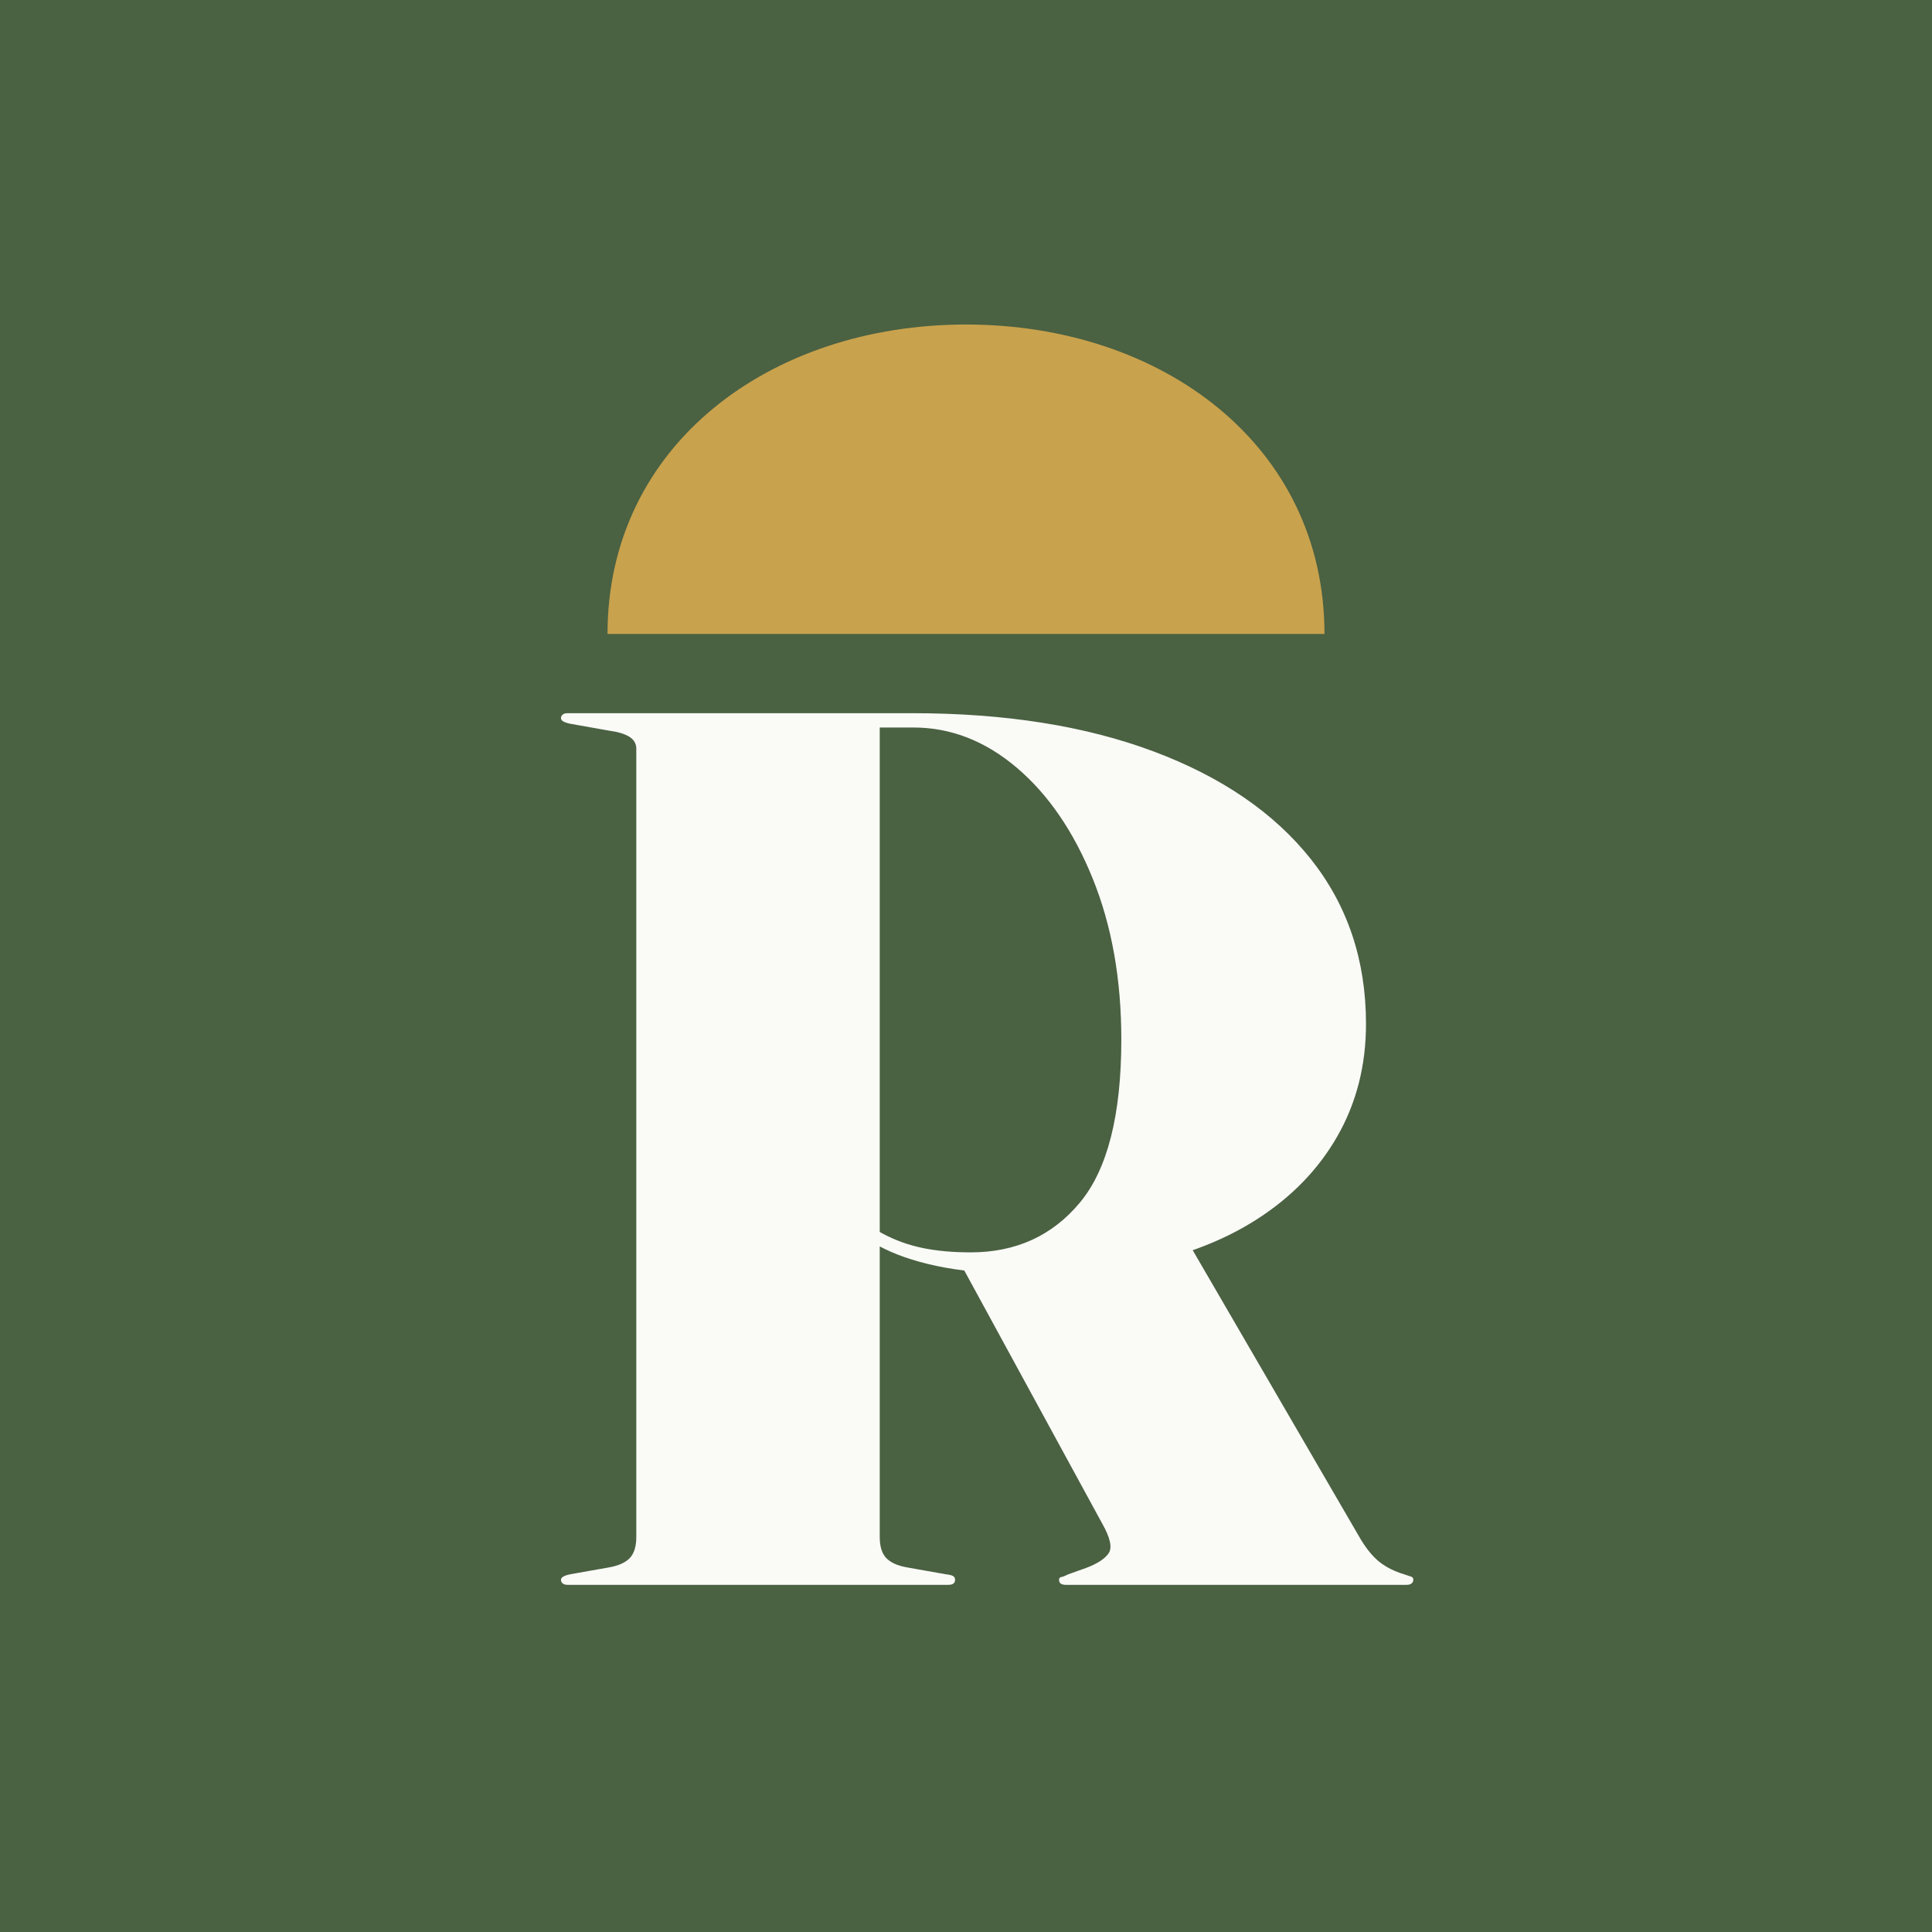
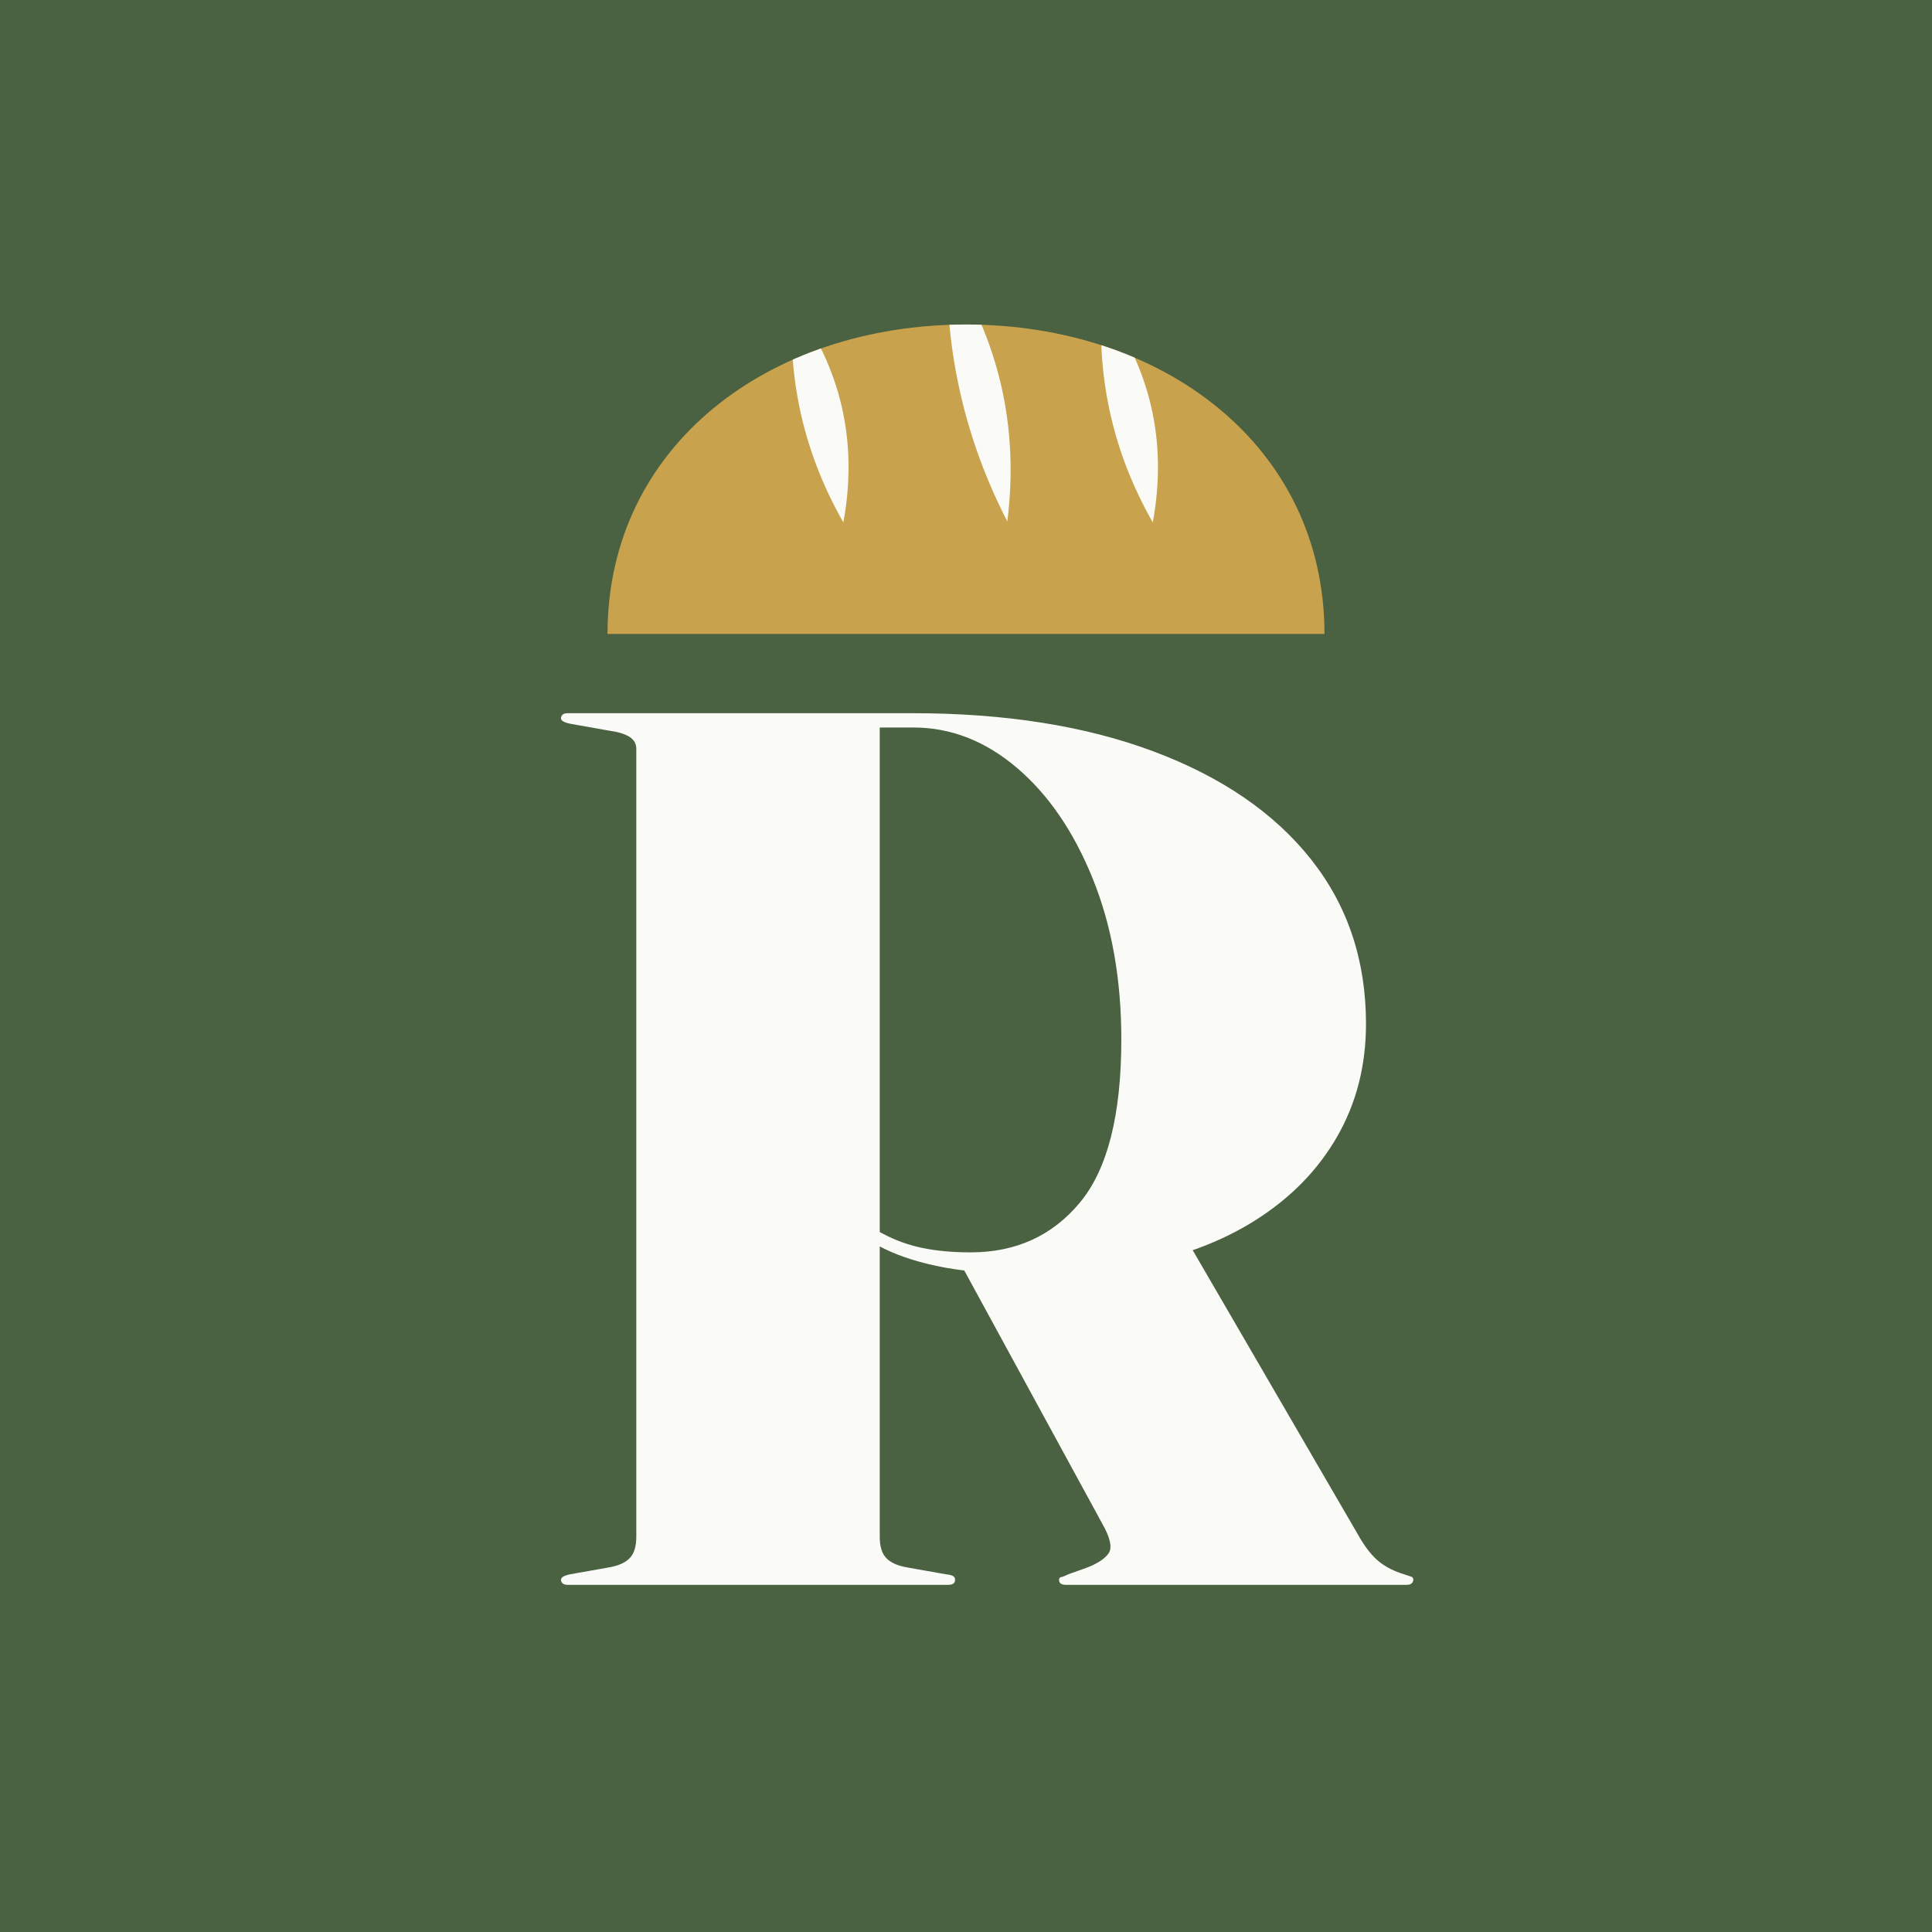
<svg xmlns="http://www.w3.org/2000/svg" viewBox="0 0 1024 1024">
  <rect width="1024" height="1024" fill="#4A6142" />
-   <g transform="">
-     <path d="M322 336 C322 236 408 172 512 172 C616 172 702 236 702 336 Z" fill="#C9A24D" />
-     <path transform="translate(276.2 840) scale(0.33 -0.33)" d="M1357 901Q1357 801 1311.0 720.5Q1265 640 1180.0 586.0Q1095 532 976 511Q953 507 928.5 504.0Q904 501 879.0 500.0Q854 499 827 499Q738 499 681.0 509.5Q624 520 584.0 539.5Q544 559 508 586L520 605Q551 580 581.0 564.0Q611 548 645.0 541.0Q679 534 722 534Q831 534 897.5 614.0Q964 694 964 876Q964 1021 918.0 1134.5Q872 1248 796.0 1312.5Q720 1377 630 1377H576V77Q576 54 586.5 43.0Q597 32 620 28L682 17Q691 16 694.0 14.0Q697 12 697 8Q697 0 686 0H75Q69 0 66.5 2.5Q64 5 64 8Q64 14 79 17L141 28Q164 32 174.5 43.0Q185 54 185 77V1343Q185 1355 174.0 1362.0Q163 1369 141 1372L79 1383Q64 1386 64 1392Q64 1395 66.5 1397.5Q69 1400 75 1400H628Q852 1400 1016.0 1338.5Q1180 1277 1268.5 1165.5Q1357 1054 1357 901ZM703 521 1065 561 1348 74Q1363 49 1379.0 36.5Q1395 24 1418 17Q1427 14 1430.0 13.0Q1433 12 1433 8Q1433 5 1430.5 2.5Q1428 0 1422 0H875Q864 0 864 8Q864 12 867.5 12.5Q871 13 879 17L907 27Q934 37 943.5 50.5Q953 64 933 99Z" fill="#FAFAF7" />
+   <defs>
+     <clipPath id="d">
+       <path d="M322 336 C322 236 408 172 512 172 C616 172 702 236 702 336 Z" />
+     </clipPath>
+   </defs>
+   <path d="M322 336 C322 236 408 172 512 172 C616 172 702 236 702 336 Z" fill="#C9A24D" />
+   <g clip-path="url(#d)">
+     <path d="M420.0 160.0 Q458.8 212.6 447.0 276.9 Q416.0 222.5 420.0 160.0Z" fill="#FAFAF7" />
+     <path d="M502.0 138.0 Q543.3 201.3 533.9 276.4 Q500.4 211.2 502.0 138.0Z" fill="#FAFAF7" />
+     <path d="M584.0 160.0 Q622.8 212.6 611.0 276.9 Q580.0 222.5 584.0 160.0Z" fill="#FAFAF7" />
  </g>
+   <path transform="translate(276.2 840) scale(0.33 -0.33)" d="M1357 901Q1357 801 1311.0 720.5Q1265 640 1180.0 586.0Q1095 532 976 511Q953 507 928.5 504.0Q904 501 879.0 500.0Q854 499 827 499Q738 499 681.0 509.5Q624 520 584.0 539.5Q544 559 508 586L520 605Q551 580 581.0 564.0Q611 548 645.0 541.0Q679 534 722 534Q831 534 897.5 614.0Q964 694 964 876Q964 1021 918.0 1134.5Q872 1248 796.0 1312.5Q720 1377 630 1377H576V77Q576 54 586.5 43.0Q597 32 620 28L682 17Q691 16 694.0 14.0Q697 12 697 8Q697 0 686 0H75Q69 0 66.5 2.5Q64 5 64 8Q64 14 79 17L141 28Q164 32 174.5 43.0Q185 54 185 77V1343Q185 1355 174.0 1362.0Q163 1369 141 1372L79 1383Q64 1386 64 1392Q64 1395 66.5 1397.5Q69 1400 75 1400H628Q852 1400 1016.0 1338.5Q1180 1277 1268.5 1165.5Q1357 1054 1357 901ZM703 521 1065 561 1348 74Q1363 49 1379.0 36.5Q1395 24 1418 17Q1427 14 1430.0 13.0Q1433 12 1433 8Q1433 5 1430.5 2.5Q1428 0 1422 0H875Q864 0 864 8Q864 12 867.5 12.5Q871 13 879 17L907 27Q934 37 943.5 50.5Q953 64 933 99Z" fill="#FAFAF7" />
</svg>
